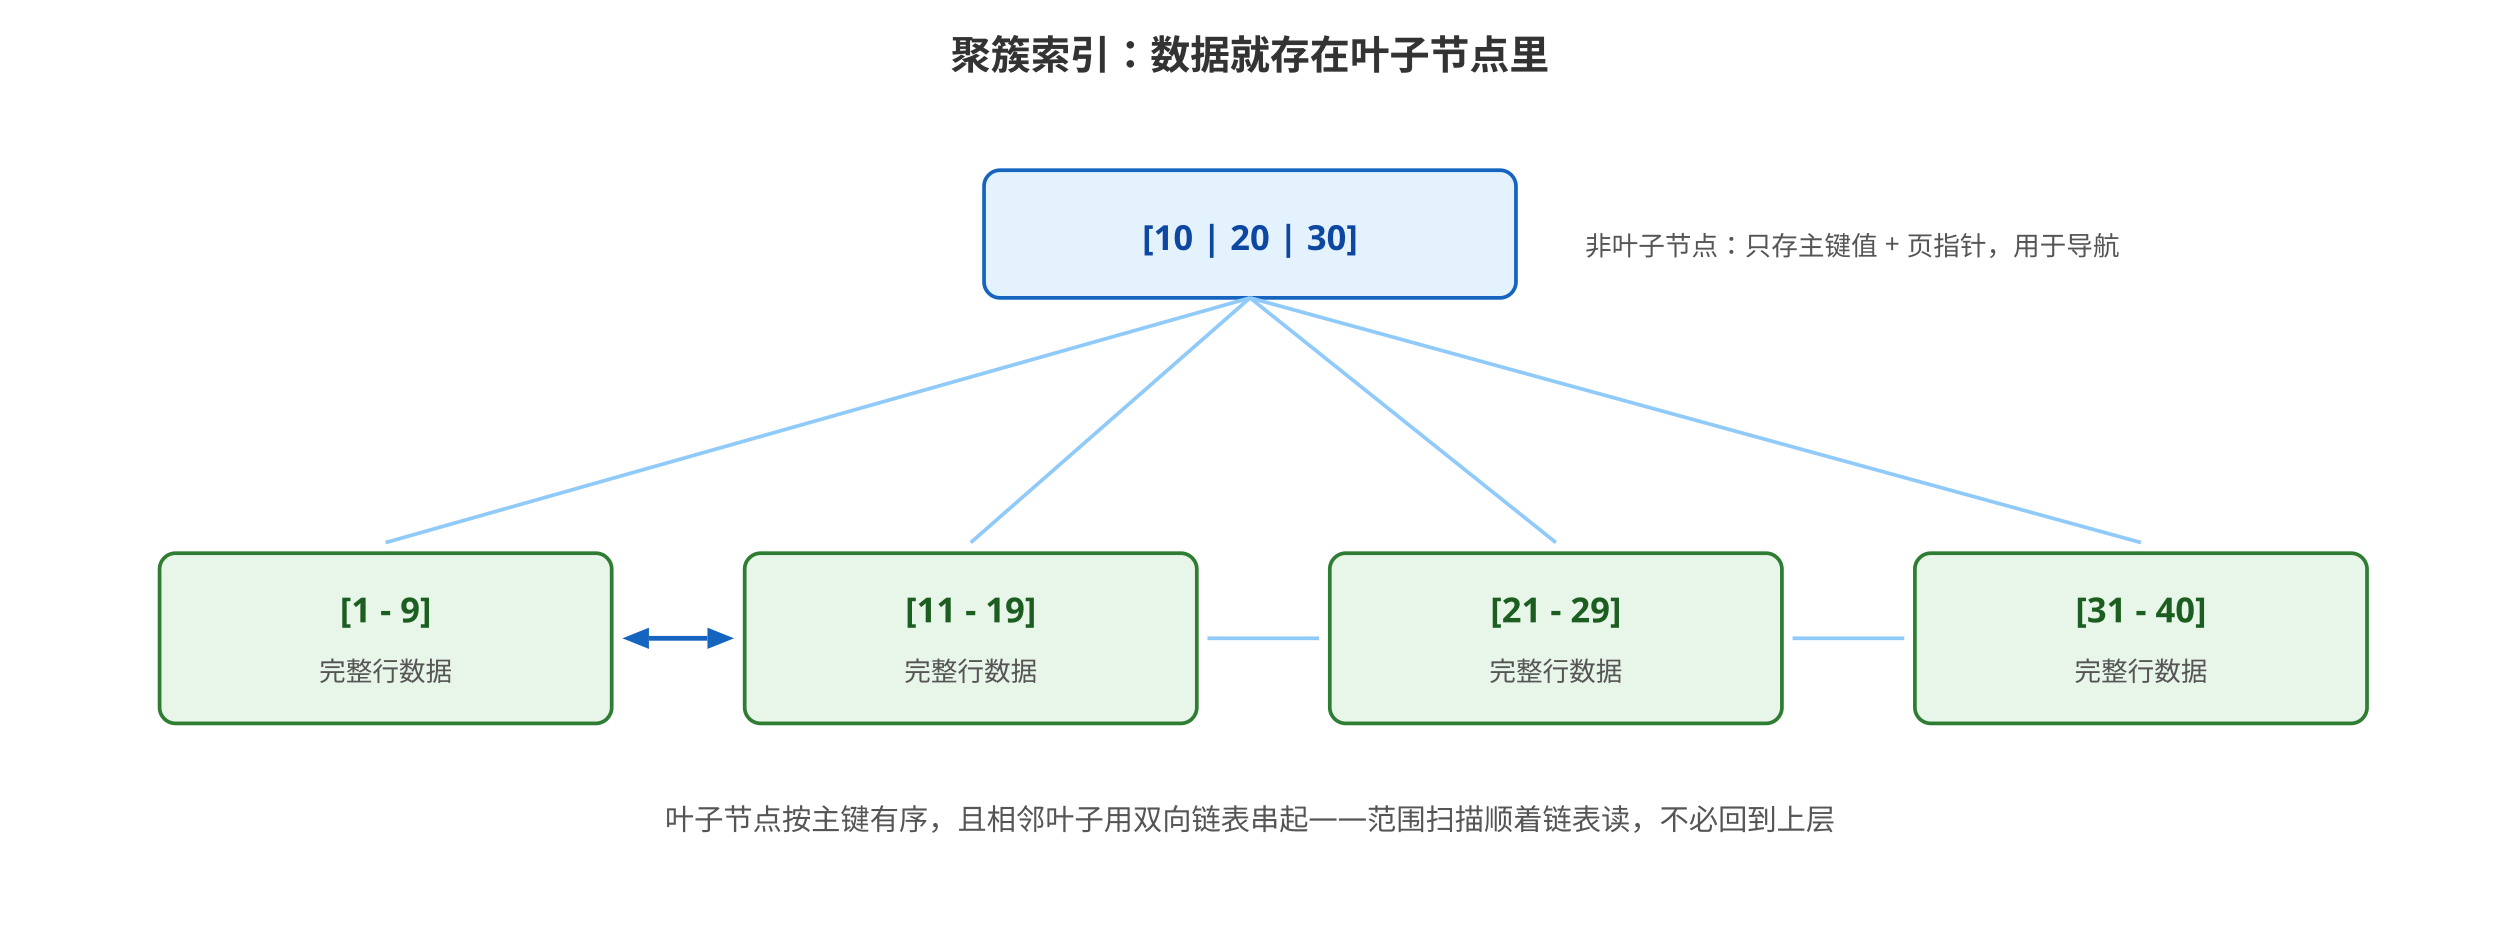
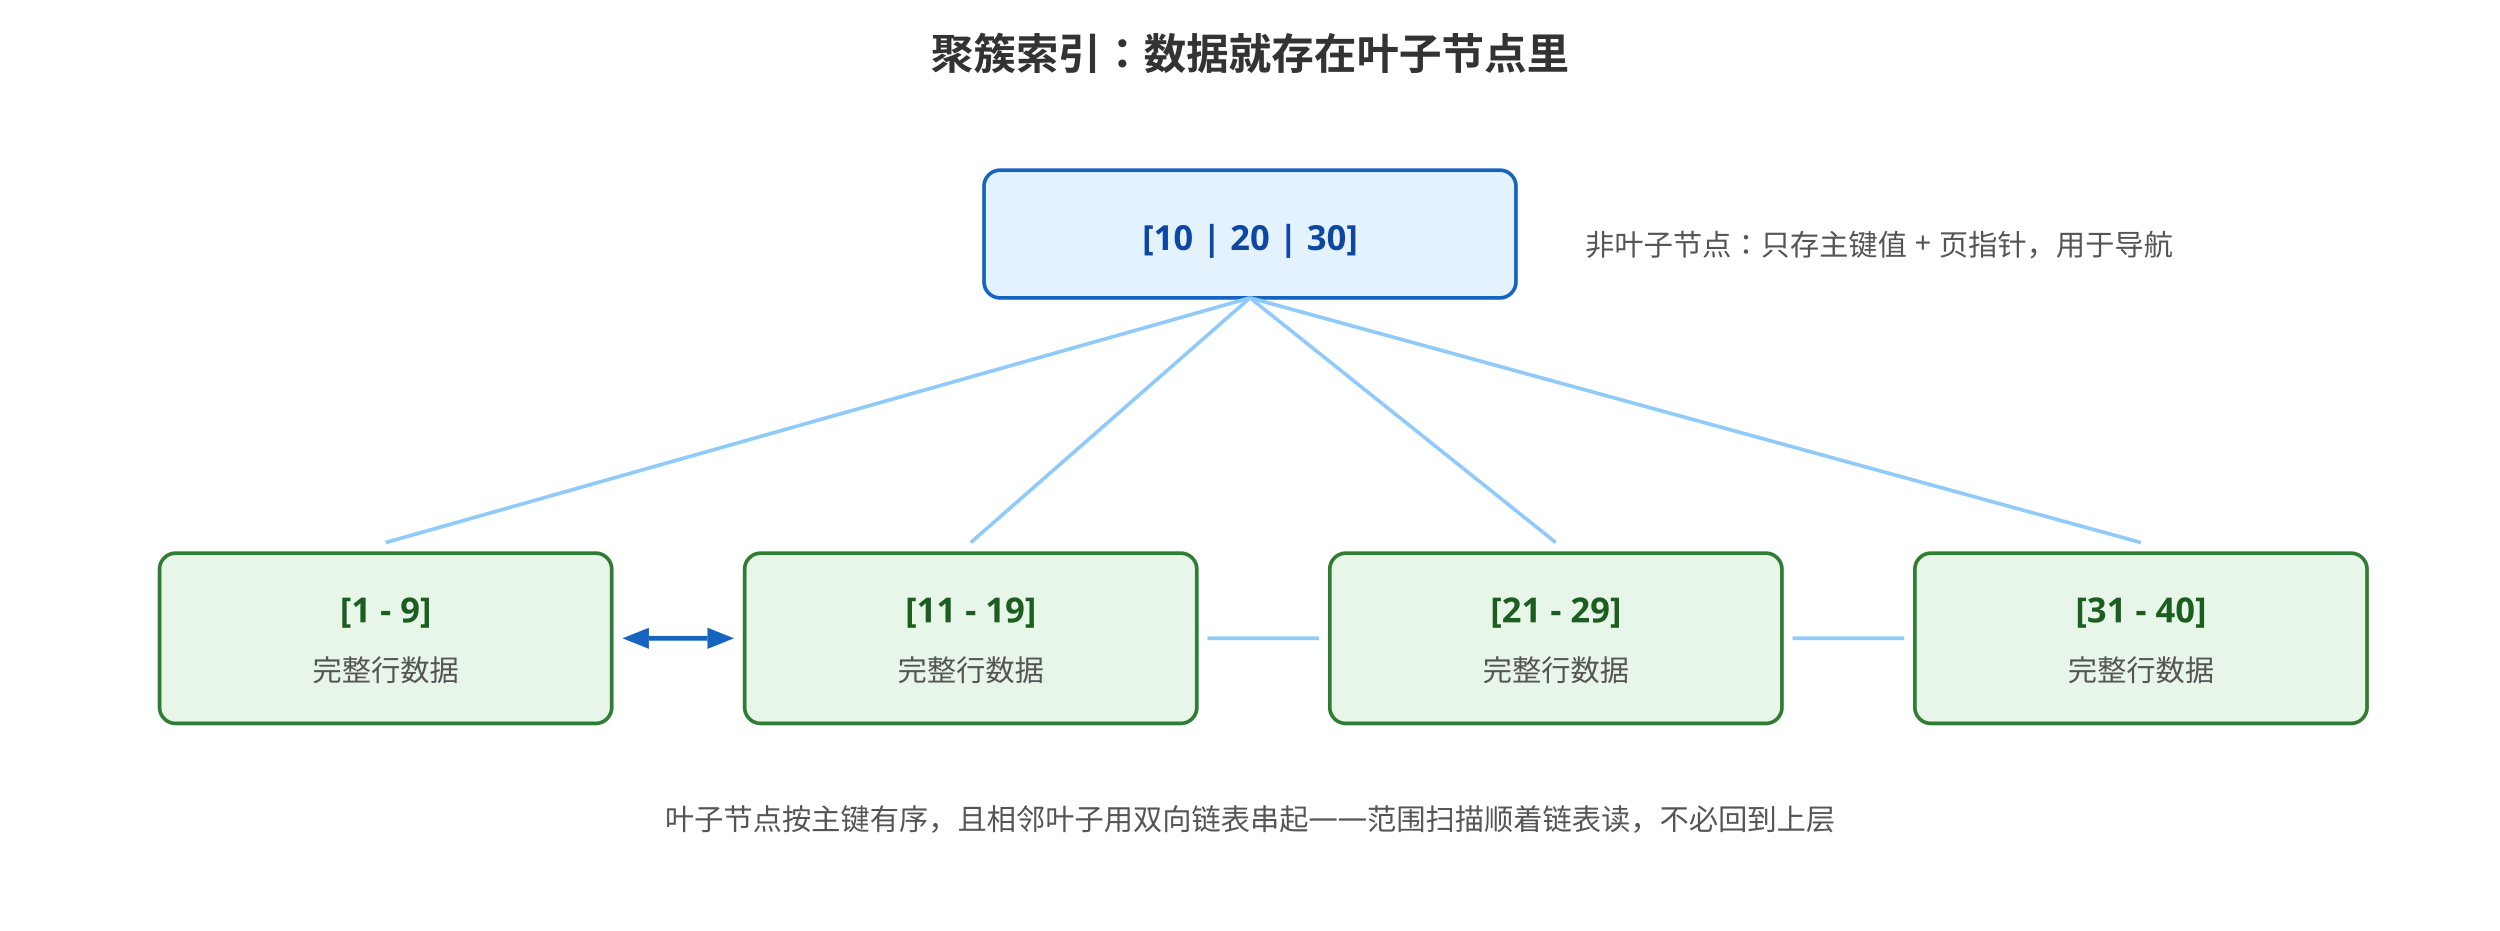
<svg xmlns="http://www.w3.org/2000/svg" width="940" height="350" viewBox="0 0 940 350" font-family="'Noto Sans SC','PingFang SC','Microsoft YaHei',sans-serif" font-size="11">
  <defs>
    <marker id="arrBlue" markerWidth="10" markerHeight="8" refX="0" refY="4" orient="auto-start-reverse" markerUnits="userSpaceOnUse">
      <path d="M0,0 L10,4 L0,8 Z" fill="#1565c0" />
    </marker>
  </defs>
-   <text x="470" y="26" text-anchor="middle" font-size="15" font-weight="bold" fill="#333333">聚簇索引：数据就存在叶子节点里</text>
+   <text x="470" y="26" text-anchor="middle" font-size="16" font-weight="bold" fill="#333333">聚簇索引：数据就存在叶子节点里</text>
  <rect x="370" y="64" width="200" height="48" rx="6" fill="#e3f2fd" stroke="#1565c0" stroke-width="1.4" />
  <text x="470" y="94" text-anchor="middle" fill="#0d47a1" font-size="13" font-weight="bold">[10 | 20 | 30]</text>
-   <text x="596" y="96" fill="#555555" font-size="10">非叶子节点：只存主键值 + 页指针，用于导航</text>
+   <text x="596" y="96" fill="#555555" font-size="11">非叶子节点：只存主键值 + 页指针，用于导航</text>
  <line x1="470" y1="112" x2="145" y2="204" stroke="#90caf9" stroke-width="1.4" />
  <line x1="470" y1="112" x2="365" y2="204" stroke="#90caf9" stroke-width="1.4" />
  <line x1="470" y1="112" x2="585" y2="204" stroke="#90caf9" stroke-width="1.4" />
  <line x1="470" y1="112" x2="805" y2="204" stroke="#90caf9" stroke-width="1.4" />
  <rect x="60" y="208" width="170" height="64" rx="6" fill="#e8f5e9" stroke="#2e7d32" stroke-width="1.4" />
  <text x="145" y="234" text-anchor="middle" fill="#1b5e20" font-size="13" font-weight="bold">[1 - 9]</text>
-   <text x="145" y="256" text-anchor="middle" fill="#555555" font-size="10">完整行数据</text>
+   <text x="145" y="256" text-anchor="middle" fill="#555555" font-size="11">完整行数据</text>
  <rect x="280" y="208" width="170" height="64" rx="6" fill="#e8f5e9" stroke="#2e7d32" stroke-width="1.4" />
  <text x="365" y="234" text-anchor="middle" fill="#1b5e20" font-size="13" font-weight="bold">[11 - 19]</text>
-   <text x="365" y="256" text-anchor="middle" fill="#555555" font-size="10">完整行数据</text>
+   <text x="365" y="256" text-anchor="middle" fill="#555555" font-size="11">完整行数据</text>
  <rect x="500" y="208" width="170" height="64" rx="6" fill="#e8f5e9" stroke="#2e7d32" stroke-width="1.4" />
  <text x="585" y="234" text-anchor="middle" fill="#1b5e20" font-size="13" font-weight="bold">[21 - 29]</text>
-   <text x="585" y="256" text-anchor="middle" fill="#555555" font-size="10">完整行数据</text>
+   <text x="585" y="256" text-anchor="middle" fill="#555555" font-size="11">完整行数据</text>
  <rect x="720" y="208" width="170" height="64" rx="6" fill="#e8f5e9" stroke="#2e7d32" stroke-width="1.4" />
  <text x="805" y="234" text-anchor="middle" fill="#1b5e20" font-size="13" font-weight="bold">[31 - 40]</text>
-   <text x="805" y="256" text-anchor="middle" fill="#555555" font-size="10">完整行数据</text>
+   <text x="805" y="256" text-anchor="middle" fill="#555555" font-size="11">完整行数据</text>
  <line x1="244" y1="240" x2="266" y2="240" stroke="#1565c0" stroke-width="1.8" marker-start="url(#arrBlue)" marker-end="url(#arrBlue)" />
  <line x1="454" y1="240" x2="496" y2="240" stroke="#90caf9" stroke-width="1.4" />
  <line x1="674" y1="240" x2="716" y2="240" stroke="#90caf9" stroke-width="1.4" />
  <text x="470" y="312" text-anchor="middle" fill="#555555" font-size="11">叶子节点按主键有序，且相邻叶子用双向链表串起——范围扫描顺着链表读，不必回到上层</text>
</svg>
